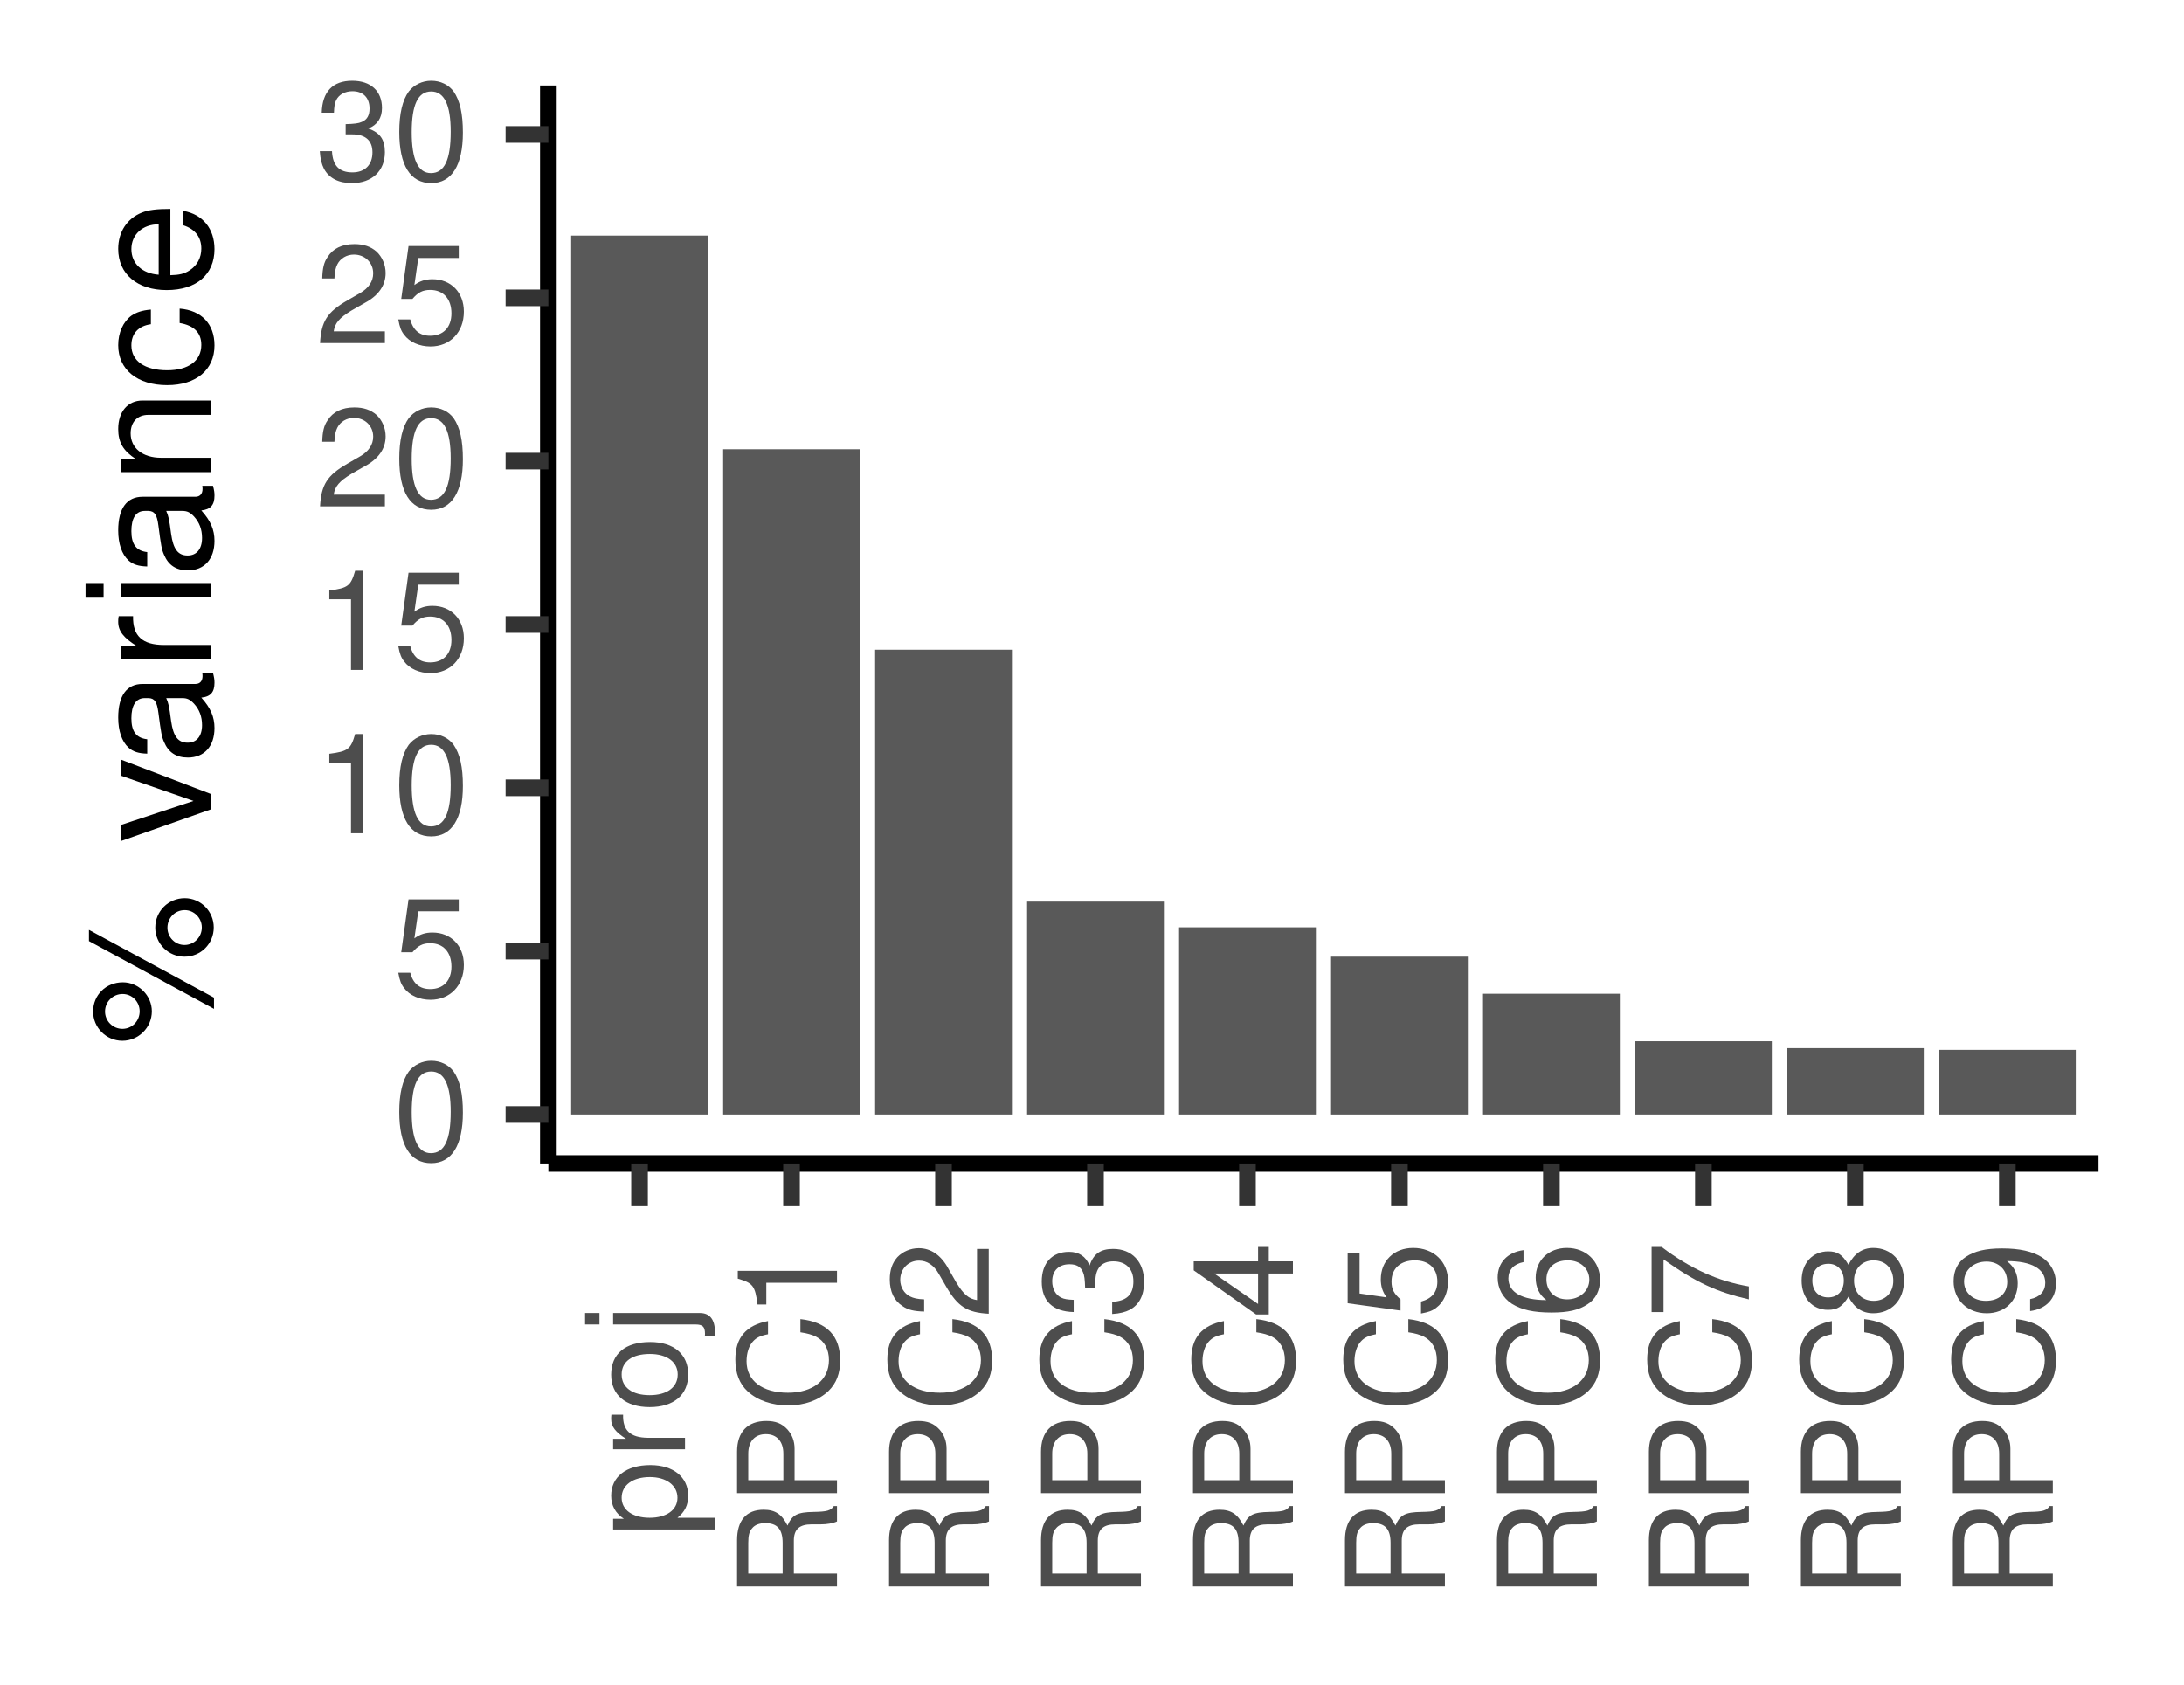
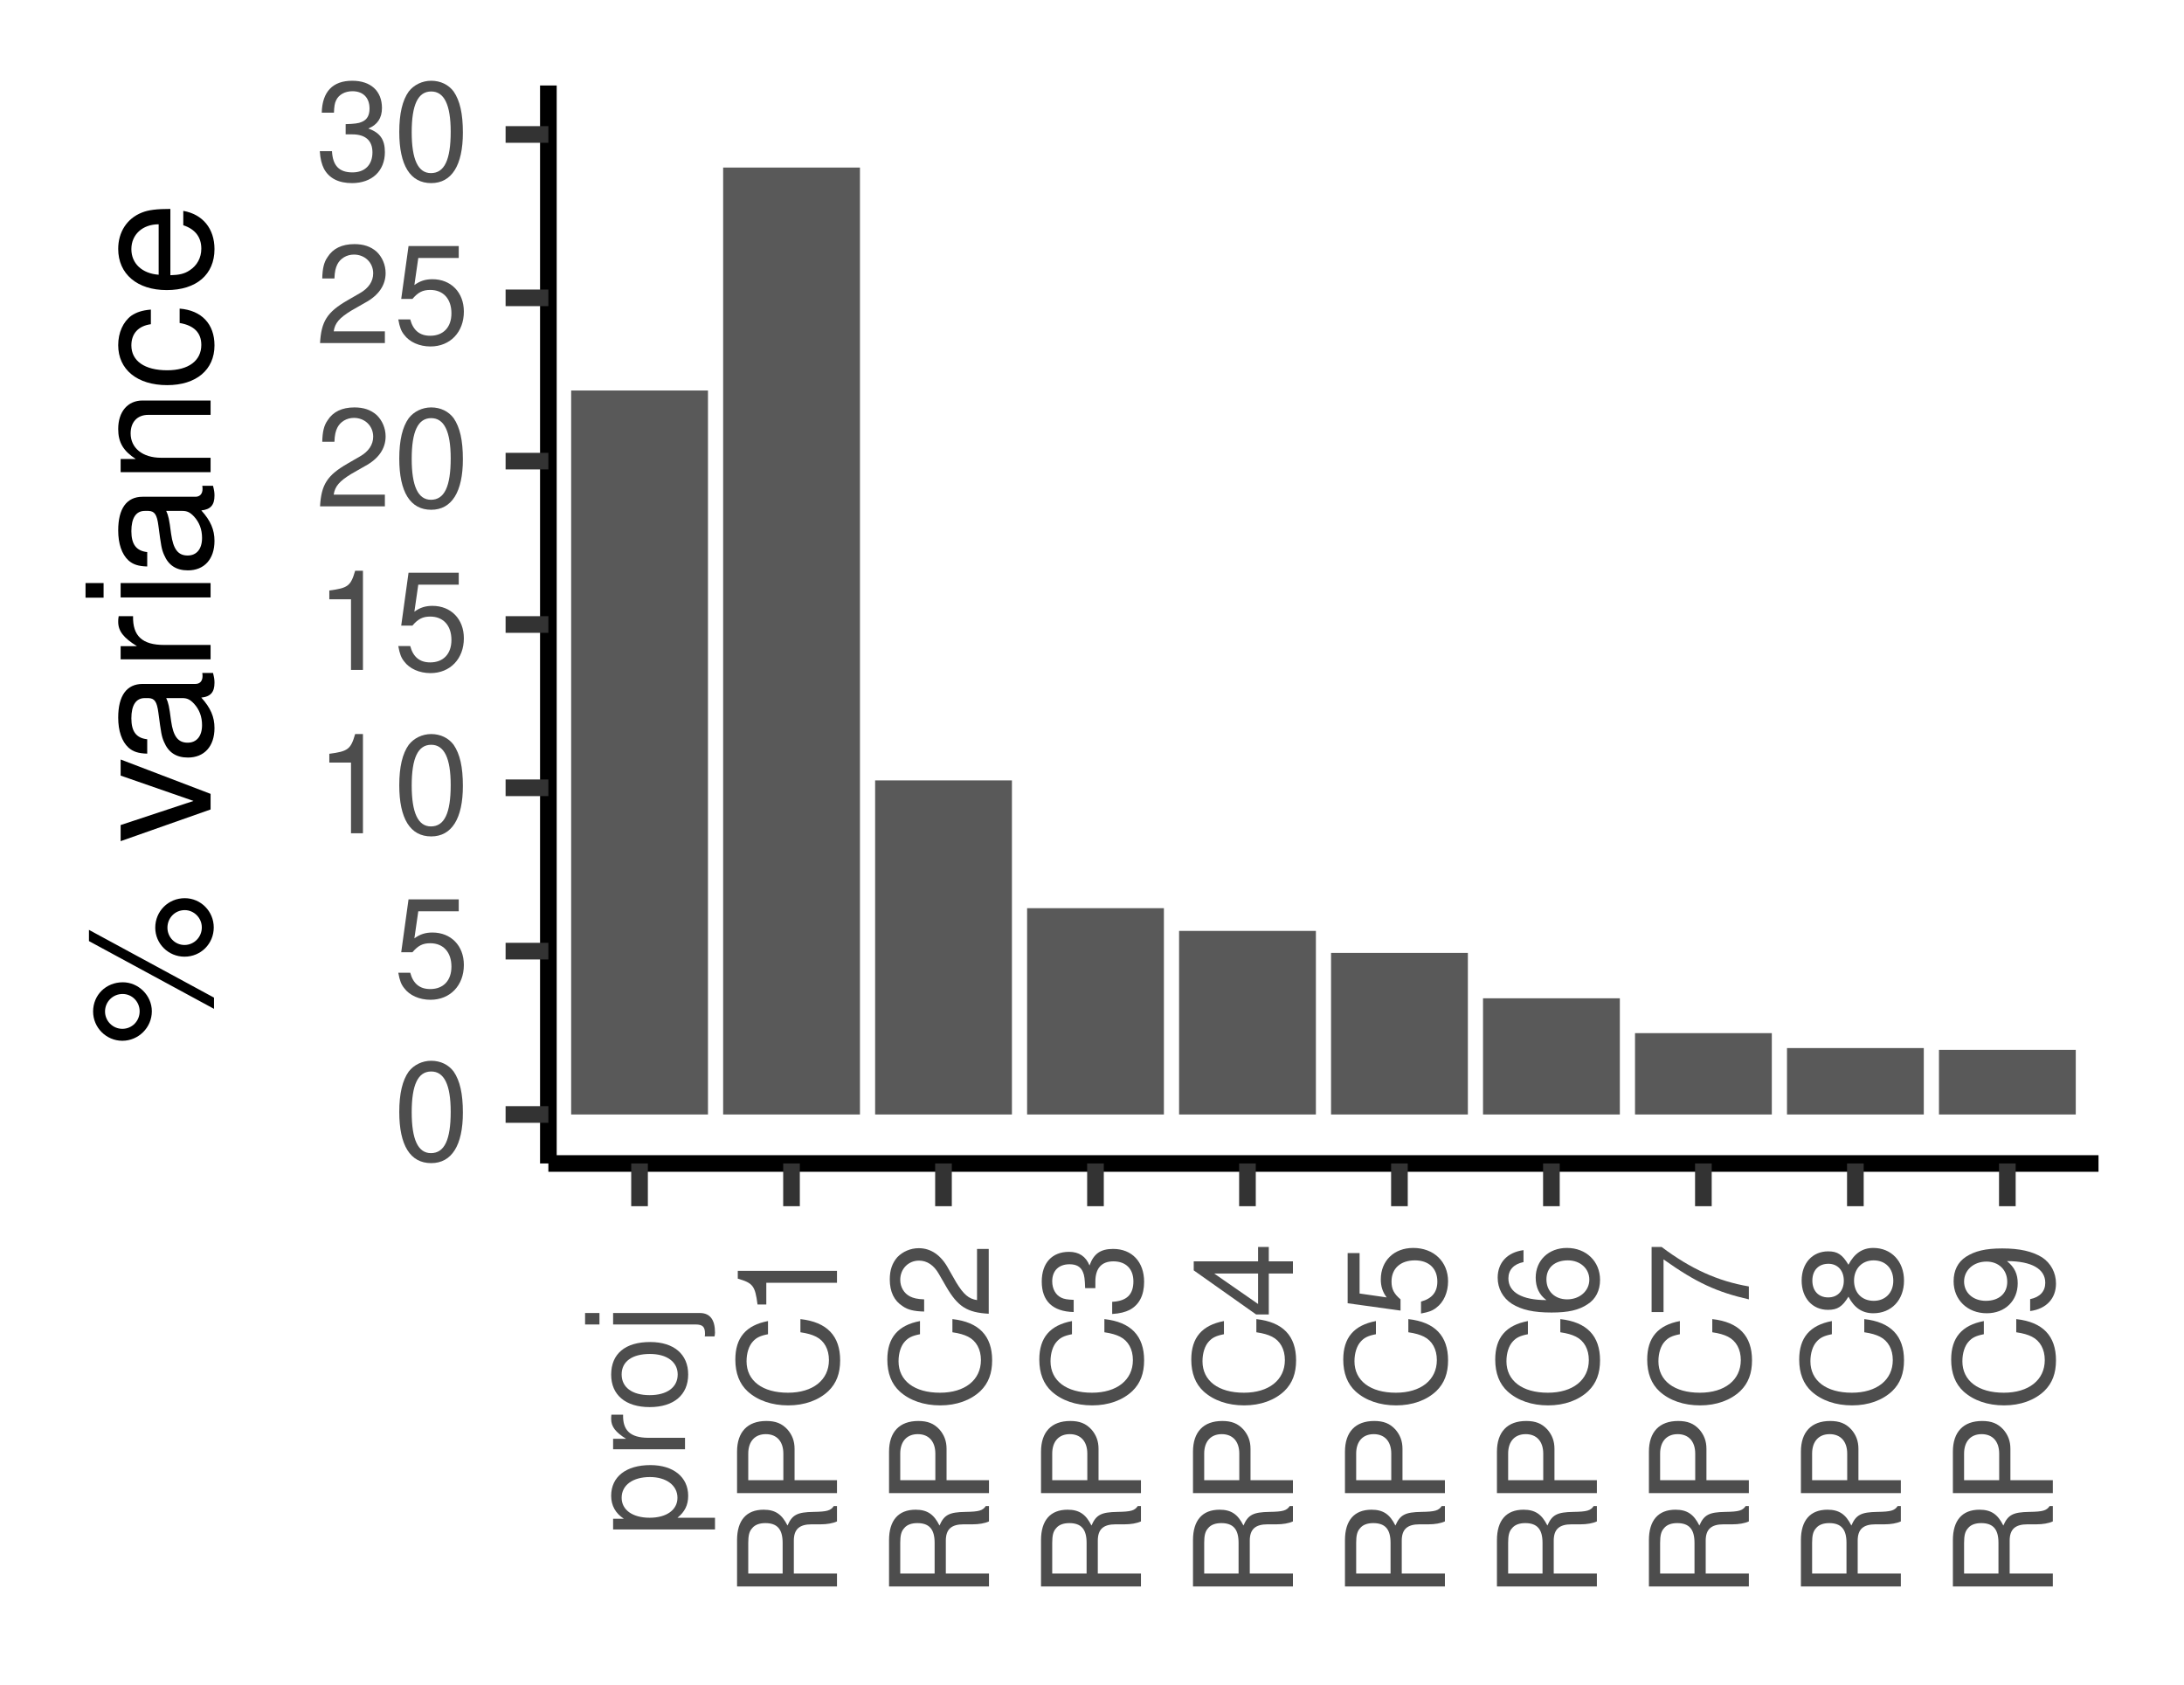
<svg xmlns="http://www.w3.org/2000/svg" xmlns:xlink="http://www.w3.org/1999/xlink" width="140pt" height="108pt" viewBox="0 0 140 108" version="1.1">
  <defs>
    <g>
      <symbol overflow="visible" id="glyph0-0">
        <path style="stroke:none;" d="" />
      </symbol>
      <symbol overflow="visible" id="glyph0-1">
        <path style="stroke:none;" d="M 2.422 -6.359 C 1.844 -6.359 1.312 -6.094 0.984 -5.672 C 0.578 -5.109 0.375 -4.25 0.375 -3.078 C 0.375 -0.938 1.078 0.203 2.422 0.203 C 3.734 0.203 4.453 -0.938 4.453 -3.031 C 4.453 -4.25 4.266 -5.078 3.859 -5.672 C 3.531 -6.109 3.016 -6.359 2.422 -6.359 Z M 2.422 -5.672 C 3.25 -5.672 3.672 -4.828 3.672 -3.094 C 3.672 -1.281 3.266 -0.438 2.406 -0.438 C 1.578 -0.438 1.172 -1.312 1.172 -3.062 C 1.172 -4.828 1.578 -5.672 2.422 -5.672 Z M 2.422 -5.672 " />
      </symbol>
      <symbol overflow="visible" id="glyph0-2">
        <path style="stroke:none;" d="M 4.188 -6.234 L 0.969 -6.234 L 0.5 -2.844 L 1.219 -2.844 C 1.578 -3.266 1.875 -3.422 2.359 -3.422 C 3.203 -3.422 3.719 -2.844 3.719 -1.922 C 3.719 -1.031 3.203 -0.484 2.359 -0.484 C 1.688 -0.484 1.266 -0.828 1.078 -1.531 L 0.312 -1.531 C 0.406 -1.016 0.5 -0.781 0.688 -0.547 C 1.031 -0.078 1.672 0.203 2.375 0.203 C 3.641 0.203 4.516 -0.719 4.516 -2.031 C 4.516 -3.266 3.688 -4.109 2.5 -4.109 C 2.062 -4.109 1.703 -4 1.344 -3.734 L 1.594 -5.469 L 4.188 -5.469 Z M 4.188 -6.234 " />
      </symbol>
      <symbol overflow="visible" id="glyph0-3">
        <path style="stroke:none;" d="M 2.281 -4.531 L 2.281 0 L 3.047 0 L 3.047 -6.359 L 2.547 -6.359 C 2.266 -5.391 2.094 -5.25 0.891 -5.094 L 0.891 -4.531 Z M 2.281 -4.531 " />
      </symbol>
      <symbol overflow="visible" id="glyph0-4">
        <path style="stroke:none;" d="M 4.453 -0.766 L 1.172 -0.766 C 1.25 -1.297 1.531 -1.625 2.297 -2.094 L 3.172 -2.594 C 4.047 -3.062 4.5 -3.719 4.5 -4.5 C 4.5 -5.031 4.281 -5.531 3.922 -5.875 C 3.547 -6.203 3.094 -6.359 2.5 -6.359 C 1.703 -6.359 1.125 -6.078 0.781 -5.531 C 0.547 -5.203 0.453 -4.797 0.438 -4.156 L 1.219 -4.156 C 1.234 -4.594 1.297 -4.844 1.406 -5.062 C 1.594 -5.438 2 -5.688 2.469 -5.688 C 3.172 -5.688 3.703 -5.172 3.703 -4.484 C 3.703 -3.969 3.406 -3.531 2.859 -3.219 L 2.047 -2.75 C 0.75 -2 0.375 -1.406 0.297 -0.016 L 4.453 -0.016 Z M 4.453 -0.766 " />
      </symbol>
      <symbol overflow="visible" id="glyph0-5">
        <path style="stroke:none;" d="M 1.938 -2.922 L 2.359 -2.922 C 3.203 -2.922 3.656 -2.531 3.656 -1.766 C 3.656 -0.969 3.172 -0.484 2.375 -0.484 C 1.516 -0.484 1.109 -0.922 1.062 -1.844 L 0.281 -1.844 C 0.312 -1.344 0.406 -1 0.547 -0.719 C 0.875 -0.109 1.484 0.203 2.344 0.203 C 3.625 0.203 4.453 -0.578 4.453 -1.781 C 4.453 -2.594 4.141 -3.031 3.391 -3.297 C 3.969 -3.531 4.266 -3.969 4.266 -4.609 C 4.266 -5.703 3.547 -6.359 2.359 -6.359 C 1.109 -6.359 0.438 -5.656 0.406 -4.312 L 1.188 -4.312 C 1.203 -4.703 1.234 -4.922 1.328 -5.109 C 1.5 -5.469 1.891 -5.688 2.375 -5.688 C 3.062 -5.688 3.469 -5.266 3.469 -4.578 C 3.469 -4.141 3.312 -3.859 2.969 -3.719 C 2.766 -3.625 2.484 -3.594 1.938 -3.578 Z M 1.938 -2.922 " />
      </symbol>
      <symbol overflow="visible" id="glyph1-0">
        <path style="stroke:none;" d="" />
      </symbol>
      <symbol overflow="visible" id="glyph1-1">
        <path style="stroke:none;" d="M 1.922 -0.469 L 1.922 -1.219 L -0.484 -1.219 C -0.016 -1.594 0.203 -2.031 0.203 -2.625 C 0.203 -3.828 -0.75 -4.594 -2.219 -4.594 C -3.781 -4.594 -4.734 -3.844 -4.734 -2.625 C -4.734 -2 -4.453 -1.5 -3.922 -1.156 L -4.609 -1.156 L -4.609 -0.469 Z M -4.062 -2.5 C -4.062 -3.312 -3.344 -3.828 -2.25 -3.828 C -1.203 -3.828 -0.484 -3.297 -0.484 -2.5 C -0.484 -1.719 -1.188 -1.219 -2.266 -1.219 C -3.359 -1.219 -4.062 -1.719 -4.062 -2.5 Z M -4.062 -2.5 " />
      </symbol>
      <symbol overflow="visible" id="glyph1-2">
        <path style="stroke:none;" d="M -4.609 -0.609 L 0 -0.609 L 0 -1.344 L -2.391 -1.344 C -3.5 -1.359 -4 -1.812 -3.969 -2.828 L -4.719 -2.828 C -4.734 -2.703 -4.734 -2.625 -4.734 -2.547 C -4.734 -2.062 -4.453 -1.703 -3.781 -1.281 L -4.609 -1.281 Z M -4.609 -0.609 " />
      </symbol>
      <symbol overflow="visible" id="glyph1-3">
        <path style="stroke:none;" d="M -4.734 -2.391 C -4.734 -1.094 -3.812 -0.312 -2.266 -0.312 C -0.719 -0.312 0.203 -1.094 0.203 -2.406 C 0.203 -3.703 -0.719 -4.484 -2.234 -4.484 C -3.828 -4.484 -4.734 -3.734 -4.734 -2.391 Z M -4.062 -2.406 C -4.062 -3.234 -3.391 -3.719 -2.25 -3.719 C -1.156 -3.719 -0.469 -3.203 -0.469 -2.406 C -0.469 -1.578 -1.156 -1.078 -2.266 -1.078 C -3.391 -1.078 -4.062 -1.578 -4.062 -2.406 Z M -4.062 -2.406 " />
      </symbol>
      <symbol overflow="visible" id="glyph1-4">
        <path style="stroke:none;" d="M -4.609 -0.609 L 0.672 -0.609 C 1.125 -0.609 1.281 -0.469 1.281 -0.016 C 1.281 0.031 1.281 0.062 1.266 0.156 L 1.891 0.156 C 1.906 0.078 1.922 0.031 1.922 -0.094 C 1.922 -0.922 1.594 -1.344 0.953 -1.344 L -4.609 -1.344 Z M -6.406 -1.344 L -6.406 -0.609 L -5.484 -0.609 L -5.484 -1.344 Z M -6.406 -1.344 " />
      </symbol>
      <symbol overflow="visible" id="glyph1-5">
        <path style="stroke:none;" d="M -2.766 -1.641 L -2.766 -3.75 C -2.766 -4.484 -2.406 -4.797 -1.625 -4.797 L -1.047 -4.797 C -0.656 -4.797 -0.266 -4.859 0 -4.984 L 0 -5.969 L -0.203 -5.969 C -0.406 -5.672 -0.641 -5.609 -1.5 -5.594 C -2.547 -5.578 -2.875 -5.406 -3.172 -4.719 C -3.531 -5.438 -3.953 -5.734 -4.703 -5.734 C -5.812 -5.734 -6.406 -5.047 -6.406 -3.781 L -6.406 -0.812 L 0 -0.812 L 0 -1.641 Z M -3.484 -1.641 L -5.688 -1.641 L -5.688 -3.609 C -5.688 -4.078 -5.625 -4.344 -5.438 -4.547 C -5.266 -4.766 -4.969 -4.875 -4.594 -4.875 C -3.828 -4.875 -3.484 -4.484 -3.484 -3.609 Z M -3.484 -1.641 " />
      </symbol>
      <symbol overflow="visible" id="glyph1-6">
        <path style="stroke:none;" d="M -2.719 -1.625 L -2.719 -3.641 C -2.719 -4.141 -2.875 -4.531 -3.172 -4.875 C -3.531 -5.266 -3.938 -5.422 -4.531 -5.422 C -5.734 -5.422 -6.406 -4.719 -6.406 -3.453 L -6.406 -0.797 L 0 -0.797 L 0 -1.625 Z M -3.438 -1.625 L -5.688 -1.625 L -5.688 -3.328 C -5.688 -4.109 -5.266 -4.578 -4.562 -4.578 C -3.859 -4.578 -3.438 -4.109 -3.438 -3.328 Z M -3.438 -1.625 " />
      </symbol>
      <symbol overflow="visible" id="glyph1-7">
        <path style="stroke:none;" d="M -4.422 -5.828 C -5.828 -5.562 -6.516 -4.766 -6.516 -3.359 C -6.516 -2.484 -6.25 -1.797 -5.719 -1.312 C -5.078 -0.734 -4.172 -0.422 -3.125 -0.422 C -2.078 -0.422 -1.172 -0.75 -0.547 -1.344 C -0.031 -1.844 0.203 -2.484 0.203 -3.312 C 0.203 -4.875 -0.641 -5.766 -2.344 -5.953 L -2.344 -5.109 C -1.906 -5.047 -1.594 -4.953 -1.344 -4.828 C -0.812 -4.562 -0.516 -4.016 -0.516 -3.328 C -0.516 -2.047 -1.547 -1.234 -3.141 -1.234 C -4.781 -1.234 -5.797 -2 -5.797 -3.25 C -5.797 -3.781 -5.641 -4.25 -5.391 -4.516 C -5.172 -4.766 -4.906 -4.891 -4.422 -4.984 Z M -4.422 -5.828 " />
      </symbol>
      <symbol overflow="visible" id="glyph1-8">
        <path style="stroke:none;" d="M -4.531 -2.281 L 0 -2.281 L 0 -3.047 L -6.359 -3.047 L -6.359 -2.547 C -5.391 -2.266 -5.25 -2.094 -5.094 -0.891 L -4.531 -0.891 Z M -4.531 -2.281 " />
      </symbol>
      <symbol overflow="visible" id="glyph1-9">
        <path style="stroke:none;" d="M -0.766 -4.453 L -0.766 -1.172 C -1.297 -1.25 -1.625 -1.531 -2.094 -2.297 L -2.594 -3.172 C -3.062 -4.047 -3.719 -4.5 -4.5 -4.5 C -5.031 -4.5 -5.531 -4.281 -5.875 -3.922 C -6.203 -3.547 -6.359 -3.094 -6.359 -2.5 C -6.359 -1.703 -6.078 -1.125 -5.531 -0.781 C -5.203 -0.547 -4.797 -0.453 -4.156 -0.438 L -4.156 -1.219 C -4.594 -1.234 -4.844 -1.297 -5.062 -1.406 C -5.438 -1.594 -5.688 -2 -5.688 -2.469 C -5.688 -3.172 -5.172 -3.703 -4.484 -3.703 C -3.969 -3.703 -3.531 -3.406 -3.219 -2.859 L -2.75 -2.047 C -2 -0.75 -1.406 -0.375 -0.016 -0.297 L -0.016 -4.453 Z M -0.766 -4.453 " />
      </symbol>
      <symbol overflow="visible" id="glyph1-10">
        <path style="stroke:none;" d="M -2.922 -1.938 L -2.922 -2.359 C -2.922 -3.203 -2.531 -3.656 -1.766 -3.656 C -0.969 -3.656 -0.484 -3.172 -0.484 -2.375 C -0.484 -1.516 -0.922 -1.109 -1.844 -1.062 L -1.844 -0.281 C -1.344 -0.312 -1 -0.406 -0.719 -0.547 C -0.109 -0.875 0.203 -1.484 0.203 -2.344 C 0.203 -3.625 -0.578 -4.453 -1.781 -4.453 C -2.594 -4.453 -3.031 -4.141 -3.297 -3.391 C -3.531 -3.969 -3.969 -4.266 -4.609 -4.266 C -5.703 -4.266 -6.359 -3.547 -6.359 -2.359 C -6.359 -1.109 -5.656 -0.438 -4.312 -0.406 L -4.312 -1.188 C -4.703 -1.203 -4.922 -1.234 -5.109 -1.328 C -5.469 -1.5 -5.688 -1.891 -5.688 -2.375 C -5.688 -3.062 -5.266 -3.469 -4.578 -3.469 C -4.141 -3.469 -3.859 -3.312 -3.719 -2.969 C -3.625 -2.766 -3.594 -2.484 -3.578 -1.938 Z M -2.922 -1.938 " />
      </symbol>
      <symbol overflow="visible" id="glyph1-11">
        <path style="stroke:none;" d="M -1.547 -2.875 L 0 -2.875 L 0 -3.656 L -1.547 -3.656 L -1.547 -4.578 L -2.234 -4.578 L -2.234 -3.656 L -6.359 -3.656 L -6.359 -3.078 L -2.359 -0.25 L -1.547 -0.25 Z M -2.234 -2.875 L -2.234 -0.922 L -5.047 -2.875 Z M -2.234 -2.875 " />
      </symbol>
      <symbol overflow="visible" id="glyph1-12">
        <path style="stroke:none;" d="M -6.234 -4.188 L -6.234 -0.969 L -2.844 -0.5 L -2.844 -1.219 C -3.266 -1.578 -3.422 -1.875 -3.422 -2.359 C -3.422 -3.203 -2.844 -3.719 -1.922 -3.719 C -1.031 -3.719 -0.484 -3.203 -0.484 -2.359 C -0.484 -1.688 -0.828 -1.266 -1.531 -1.078 L -1.531 -0.312 C -1.016 -0.406 -0.781 -0.5 -0.547 -0.688 C -0.078 -1.031 0.203 -1.672 0.203 -2.375 C 0.203 -3.641 -0.719 -4.516 -2.031 -4.516 C -3.266 -4.516 -4.109 -3.688 -4.109 -2.5 C -4.109 -2.062 -4 -1.703 -3.734 -1.344 L -5.469 -1.594 L -5.469 -4.188 Z M -6.234 -4.188 " />
      </symbol>
      <symbol overflow="visible" id="glyph1-13">
        <path style="stroke:none;" d="M -4.703 -4.375 C -5.75 -4.234 -6.359 -3.562 -6.359 -2.609 C -6.359 -1.922 -6.031 -1.312 -5.453 -0.938 C -4.828 -0.547 -4.062 -0.375 -2.906 -0.375 C -1.828 -0.375 -1.156 -0.531 -0.594 -0.906 C -0.078 -1.234 0.203 -1.781 0.203 -2.469 C 0.203 -3.656 -0.688 -4.516 -1.922 -4.516 C -3.094 -4.516 -3.922 -3.719 -3.922 -2.609 C -3.922 -1.984 -3.688 -1.5 -3.234 -1.172 C -4.797 -1.172 -5.672 -1.672 -5.672 -2.562 C -5.672 -3.109 -5.328 -3.484 -4.703 -3.609 Z M -3.234 -2.5 C -3.234 -3.25 -2.703 -3.719 -1.859 -3.719 C -1.062 -3.719 -0.484 -3.188 -0.484 -2.484 C -0.484 -1.766 -1.094 -1.219 -1.906 -1.219 C -2.688 -1.219 -3.234 -1.734 -3.234 -2.5 Z M -3.234 -2.5 " />
      </symbol>
      <symbol overflow="visible" id="glyph1-14">
        <path style="stroke:none;" d="M -6.234 -4.578 L -6.234 -0.406 L -5.469 -0.406 L -5.469 -3.781 C -3.359 -2.281 -2.047 -1.688 0 -1.219 L 0 -2.047 C -2 -2.391 -3.719 -3.172 -5.594 -4.578 Z M -6.234 -4.578 " />
      </symbol>
      <symbol overflow="visible" id="glyph1-15">
        <path style="stroke:none;" d="M -3.359 -3.438 C -3.75 -4.094 -4.062 -4.297 -4.656 -4.297 C -5.672 -4.297 -6.359 -3.531 -6.359 -2.422 C -6.359 -1.312 -5.672 -0.547 -4.672 -0.547 C -4.062 -0.547 -3.75 -0.75 -3.359 -1.391 C -2.984 -0.672 -2.469 -0.328 -1.766 -0.328 C -0.609 -0.328 0.203 -1.172 0.203 -2.422 C 0.203 -3.656 -0.609 -4.516 -1.766 -4.516 C -2.469 -4.516 -2.984 -4.156 -3.359 -3.438 Z M -5.672 -2.422 C -5.672 -3.078 -5.281 -3.5 -4.641 -3.5 C -4.047 -3.5 -3.656 -3.062 -3.656 -2.422 C -3.656 -1.766 -4.047 -1.344 -4.656 -1.344 C -5.281 -1.344 -5.672 -1.766 -5.672 -2.422 Z M -3 -2.422 C -3 -3.188 -2.484 -3.719 -1.75 -3.719 C -0.984 -3.719 -0.484 -3.203 -0.484 -2.406 C -0.484 -1.641 -1 -1.125 -1.734 -1.125 C -2.5 -1.125 -3 -1.641 -3 -2.422 Z M -3 -2.422 " />
      </symbol>
      <symbol overflow="visible" id="glyph1-16">
        <path style="stroke:none;" d="M -1.453 -0.469 C -0.406 -0.609 0.203 -1.281 0.203 -2.234 C 0.203 -2.922 -0.125 -3.547 -0.703 -3.922 C -1.328 -4.297 -2.109 -4.484 -3.25 -4.484 C -4.328 -4.484 -5 -4.312 -5.562 -3.953 C -6.094 -3.609 -6.359 -3.062 -6.359 -2.375 C -6.359 -1.188 -5.469 -0.328 -4.234 -0.328 C -3.062 -0.328 -2.25 -1.125 -2.25 -2.25 C -2.25 -2.844 -2.453 -3.281 -2.938 -3.672 C -1.359 -3.672 -0.484 -3.172 -0.484 -2.281 C -0.484 -1.734 -0.828 -1.359 -1.453 -1.234 Z M -5.688 -2.359 C -5.688 -3.094 -5.078 -3.641 -4.25 -3.641 C -3.469 -3.641 -2.922 -3.109 -2.922 -2.344 C -2.922 -1.594 -3.453 -1.125 -4.297 -1.125 C -5.109 -1.125 -5.688 -1.641 -5.688 -2.359 Z M -5.688 -2.359 " />
      </symbol>
      <symbol overflow="visible" id="glyph2-0">
        <path style="stroke:none;" d="" />
      </symbol>
      <symbol overflow="visible" id="glyph2-1">
        <path style="stroke:none;" d="M -7.531 -2.188 C -7.531 -1.156 -6.688 -0.312 -5.656 -0.312 C -4.625 -0.312 -3.766 -1.156 -3.766 -2.203 C -3.766 -3.219 -4.625 -4.062 -5.625 -4.062 C -6.703 -4.062 -7.531 -3.25 -7.531 -2.188 Z M -6.766 -2.188 C -6.766 -2.812 -6.266 -3.312 -5.641 -3.312 C -5.031 -3.312 -4.547 -2.812 -4.547 -2.203 C -4.547 -1.578 -5.031 -1.078 -5.656 -1.078 C -6.266 -1.078 -6.766 -1.578 -6.766 -2.188 Z M -7.797 -6.703 L 0.219 -2.359 L 0.219 -3.078 L -7.797 -7.422 Z M -3.547 -7.562 C -3.547 -6.531 -2.703 -5.703 -1.672 -5.703 C -0.625 -5.703 0.203 -6.531 0.203 -7.578 C 0.203 -8.609 -0.625 -9.453 -1.656 -9.453 C -2.703 -9.453 -3.547 -8.625 -3.547 -7.562 Z M -2.766 -7.562 C -2.766 -8.188 -2.281 -8.688 -1.656 -8.688 C -1.062 -8.688 -0.562 -8.188 -0.562 -7.578 C -0.562 -6.953 -1.062 -6.453 -1.672 -6.453 C -2.281 -6.453 -2.766 -6.953 -2.766 -7.562 Z M -2.766 -7.562 " />
      </symbol>
      <symbol overflow="visible" id="glyph2-2">
        <path style="stroke:none;" d="" />
      </symbol>
      <symbol overflow="visible" id="glyph2-3">
        <path style="stroke:none;" d="M 0 -3.141 L -5.766 -5.344 L -5.766 -4.312 L -1.094 -2.688 L -5.766 -1.141 L -5.766 -0.109 L 0 -2.141 Z M 0 -3.141 " />
      </symbol>
      <symbol overflow="visible" id="glyph2-4">
        <path style="stroke:none;" d="M -0.531 -5.891 C -0.516 -5.781 -0.516 -5.734 -0.516 -5.688 C -0.516 -5.375 -0.688 -5.188 -0.969 -5.188 L -4.359 -5.188 C -5.375 -5.188 -5.922 -4.438 -5.922 -3.031 C -5.922 -2.172 -5.688 -1.5 -5.266 -1.109 C -4.969 -0.844 -4.625 -0.734 -4.062 -0.719 L -4.062 -1.641 C -4.766 -1.719 -5.078 -2.141 -5.078 -2.984 C -5.078 -3.828 -4.781 -4.281 -4.219 -4.281 L -3.984 -4.281 C -3.594 -4.266 -3.438 -4.062 -3.344 -3.328 C -3.172 -2.031 -3.141 -1.828 -2.984 -1.469 C -2.703 -0.797 -2.203 -0.469 -1.453 -0.469 C -0.406 -0.469 0.25 -1.188 0.25 -2.359 C 0.25 -3.078 0 -3.656 -0.594 -4.312 C 0 -4.375 0.25 -4.656 0.25 -5.266 C 0.25 -5.453 0.234 -5.578 0.156 -5.891 Z M -1.812 -4.281 C -1.5 -4.281 -1.312 -4.188 -1.062 -3.922 C -0.719 -3.547 -0.547 -3.094 -0.547 -2.547 C -0.547 -1.844 -0.891 -1.422 -1.469 -1.422 C -2.078 -1.422 -2.391 -1.812 -2.531 -2.812 C -2.656 -3.781 -2.703 -3.969 -2.844 -4.281 Z M -1.812 -4.281 " />
      </symbol>
      <symbol overflow="visible" id="glyph2-5">
        <path style="stroke:none;" d="M -5.766 -0.766 L 0 -0.766 L 0 -1.688 L -2.984 -1.688 C -4.375 -1.688 -5 -2.266 -4.969 -3.531 L -5.891 -3.531 C -5.922 -3.375 -5.922 -3.281 -5.922 -3.172 C -5.922 -2.578 -5.578 -2.141 -4.719 -1.609 L -5.766 -1.609 Z M -5.766 -0.766 " />
      </symbol>
      <symbol overflow="visible" id="glyph2-6">
        <path style="stroke:none;" d="M -5.766 -1.656 L -5.766 -0.734 L 0 -0.734 L 0 -1.656 Z M -8.016 -1.656 L -8.016 -0.719 L -6.859 -0.719 L -6.859 -1.656 Z M -8.016 -1.656 " />
      </symbol>
      <symbol overflow="visible" id="glyph2-7">
        <path style="stroke:none;" d="M -5.766 -0.766 L 0 -0.766 L 0 -1.688 L -3.172 -1.688 C -4.359 -1.688 -5.125 -2.312 -5.125 -3.25 C -5.125 -3.984 -4.688 -4.438 -4 -4.438 L 0 -4.438 L 0 -5.359 L -4.359 -5.359 C -5.312 -5.359 -5.922 -4.641 -5.922 -3.531 C -5.922 -2.672 -5.594 -2.125 -4.797 -1.609 L -5.766 -1.609 Z M -5.766 -0.766 " />
      </symbol>
      <symbol overflow="visible" id="glyph2-8">
        <path style="stroke:none;" d="M -3.828 -5.188 C -4.391 -5.141 -4.75 -5.016 -5.078 -4.797 C -5.609 -4.406 -5.922 -3.703 -5.922 -2.906 C -5.922 -1.344 -4.703 -0.344 -2.781 -0.344 C -0.922 -0.344 0.25 -1.328 0.25 -2.891 C 0.25 -4.266 -0.578 -5.141 -1.984 -5.25 L -1.984 -4.328 C -1.062 -4.172 -0.594 -3.703 -0.594 -2.922 C -0.594 -1.906 -1.422 -1.297 -2.781 -1.297 C -4.219 -1.297 -5.078 -1.891 -5.078 -2.891 C -5.078 -3.656 -4.625 -4.141 -3.828 -4.25 Z M -3.828 -5.188 " />
      </symbol>
      <symbol overflow="visible" id="glyph2-9">
        <path style="stroke:none;" d="M -2.578 -5.641 C -3.453 -5.641 -3.984 -5.578 -4.406 -5.406 C -5.359 -5.031 -5.922 -4.156 -5.922 -3.078 C -5.922 -1.469 -4.703 -0.438 -2.812 -0.438 C -0.906 -0.438 0.25 -1.438 0.25 -3.062 C 0.25 -4.375 -0.5 -5.297 -1.75 -5.516 L -1.75 -4.594 C -0.984 -4.344 -0.594 -3.828 -0.594 -3.094 C -0.594 -2.516 -0.859 -2.016 -1.344 -1.703 C -1.672 -1.484 -2 -1.406 -2.578 -1.391 Z M -3.328 -1.422 C -4.391 -1.5 -5.078 -2.141 -5.078 -3.062 C -5.078 -4 -4.359 -4.656 -3.328 -4.656 Z M -3.328 -1.422 " />
      </symbol>
    </g>
    <clipPath id="clip1">
      <path d="M 35.152 5.48 L 134.523 5.48 L 134.523 74.59 L 35.152 74.59 Z M 35.152 5.48 " />
    </clipPath>
  </defs>
-   <g id="surface7593">
+   <g id="surface7660">
    <rect x="0" y="0" width="140" height="108" style="fill:rgb(100%,100%,100%);fill-opacity:1;stroke:none;" />
    <rect x="0" y="0" width="140" height="108" style="fill:rgb(100%,100%,100%);fill-opacity:1;stroke:none;" />
    <path style="fill:none;stroke-width:1.067;stroke-linecap:round;stroke-linejoin:round;stroke:rgb(100%,100%,100%);stroke-opacity:1;stroke-miterlimit:10;" d="M 0 108 L 140 108 L 140 0 L 0 0 Z M 0 108 " />
    <g clip-path="url(#clip1)" clip-rule="nonzero">
      <path style=" stroke:none;fill-rule:nonzero;fill:rgb(100%,100%,100%);fill-opacity:1;" d="M 35.152 74.59 L 134.523 74.59 L 134.523 5.48 L 35.152 5.48 Z M 35.152 74.59 " />
    </g>
-     <path style=" stroke:none;fill-rule:nonzero;fill:rgb(34.902%,34.902%,34.902%);fill-opacity:1;" d="M 36.613 71.449 L 45.383 71.449 L 45.383 15.105 L 36.613 15.105 Z M 36.613 71.449 " />
-     <path style=" stroke:none;fill-rule:nonzero;fill:rgb(34.902%,34.902%,34.902%);fill-opacity:1;" d="M 46.355 71.449 L 55.125 71.449 L 55.125 28.801 L 46.355 28.801 Z M 46.355 71.449 " />
-     <path style=" stroke:none;fill-rule:nonzero;fill:rgb(34.902%,34.902%,34.902%);fill-opacity:1;" d="M 56.098 71.449 L 64.867 71.449 L 64.867 41.652 L 56.098 41.652 Z M 56.098 71.449 " />
-     <path style=" stroke:none;fill-rule:nonzero;fill:rgb(34.902%,34.902%,34.902%);fill-opacity:1;" d="M 65.84 71.449 L 74.609 71.449 L 74.609 57.801 L 65.84 57.801 Z M 65.84 71.449 " />
-     <path style=" stroke:none;fill-rule:nonzero;fill:rgb(34.902%,34.902%,34.902%);fill-opacity:1;" d="M 75.582 71.449 L 84.352 71.449 L 84.352 59.449 L 75.582 59.449 Z M 75.582 71.449 " />
-     <path style=" stroke:none;fill-rule:nonzero;fill:rgb(34.902%,34.902%,34.902%);fill-opacity:1;" d="M 85.324 71.449 L 94.094 71.449 L 94.094 61.332 L 85.324 61.332 Z M 85.324 71.449 " />
-     <path style=" stroke:none;fill-rule:nonzero;fill:rgb(34.902%,34.902%,34.902%);fill-opacity:1;" d="M 95.066 71.449 L 103.836 71.449 L 103.836 63.707 L 95.066 63.707 Z M 95.066 71.449 " />
-     <path style=" stroke:none;fill-rule:nonzero;fill:rgb(34.902%,34.902%,34.902%);fill-opacity:1;" d="M 104.809 71.449 L 113.578 71.449 L 113.578 66.754 L 104.809 66.754 Z M 104.809 71.449 " />
-     <path style=" stroke:none;fill-rule:nonzero;fill:rgb(34.902%,34.902%,34.902%);fill-opacity:1;" d="M 114.551 71.449 L 123.32 71.449 L 123.32 67.195 L 114.551 67.195 Z M 114.551 71.449 " />
+     <path style=" stroke:none;fill-rule:nonzero;fill:rgb(34.902%,34.902%,34.902%);fill-opacity:1;" d="M 36.613 71.449 L 45.383 71.449 L 45.383 25.035 L 36.613 25.035 Z M 36.613 71.449 " />
+     <path style=" stroke:none;fill-rule:nonzero;fill:rgb(34.902%,34.902%,34.902%);fill-opacity:1;" d="M 46.355 71.449 L 55.125 71.449 L 55.125 10.742 L 46.355 10.742 Z M 46.355 71.449 " />
+     <path style=" stroke:none;fill-rule:nonzero;fill:rgb(34.902%,34.902%,34.902%);fill-opacity:1;" d="M 56.098 71.449 L 64.867 71.449 L 64.867 50.031 L 56.098 50.031 Z M 56.098 71.449 " />
+     <path style=" stroke:none;fill-rule:nonzero;fill:rgb(34.902%,34.902%,34.902%);fill-opacity:1;" d="M 65.84 71.449 L 74.609 71.449 L 74.609 58.223 L 65.84 58.223 Z M 65.84 71.449 " />
+     <path style=" stroke:none;fill-rule:nonzero;fill:rgb(34.902%,34.902%,34.902%);fill-opacity:1;" d="M 75.582 71.449 L 84.352 71.449 L 84.352 59.68 L 75.582 59.68 Z M 75.582 71.449 " />
+     <path style=" stroke:none;fill-rule:nonzero;fill:rgb(34.902%,34.902%,34.902%);fill-opacity:1;" d="M 85.324 71.449 L 94.094 71.449 L 94.094 61.09 L 85.324 61.09 Z M 85.324 71.449 " />
+     <path style=" stroke:none;fill-rule:nonzero;fill:rgb(34.902%,34.902%,34.902%);fill-opacity:1;" d="M 95.066 71.449 L 103.836 71.449 L 103.836 64 L 95.066 64 Z M 95.066 71.449 " />
+     <path style=" stroke:none;fill-rule:nonzero;fill:rgb(34.902%,34.902%,34.902%);fill-opacity:1;" d="M 104.809 71.449 L 113.578 71.449 L 113.578 66.234 L 104.809 66.234 Z M 104.809 71.449 " />
+     <path style=" stroke:none;fill-rule:nonzero;fill:rgb(34.902%,34.902%,34.902%);fill-opacity:1;" d="M 114.551 71.449 L 123.32 71.449 L 123.32 67.191 L 114.551 67.191 Z M 114.551 71.449 " />
    <path style=" stroke:none;fill-rule:nonzero;fill:rgb(34.902%,34.902%,34.902%);fill-opacity:1;" d="M 124.293 71.449 L 133.062 71.449 L 133.062 67.305 L 124.293 67.305 Z M 124.293 71.449 " />
    <path style="fill:none;stroke-width:1.067;stroke-linecap:butt;stroke-linejoin:round;stroke:rgb(0%,0%,0%);stroke-opacity:1;stroke-miterlimit:10;" d="M 35.152 74.59 L 35.152 5.48 " />
    <g style="fill:rgb(30.196%,30.196%,30.196%);fill-opacity:1;">
      <use xlink:href="#glyph0-1" x="25.219" y="74.364" />
    </g>
    <g style="fill:rgb(30.196%,30.196%,30.196%);fill-opacity:1;">
      <use xlink:href="#glyph0-2" x="25.219" y="63.892" />
    </g>
    <g style="fill:rgb(30.196%,30.196%,30.196%);fill-opacity:1;">
      <use xlink:href="#glyph0-3" x="20.219" y="53.419" />
      <use xlink:href="#glyph0-1" x="25.219" y="53.419" />
    </g>
    <g style="fill:rgb(30.196%,30.196%,30.196%);fill-opacity:1;">
      <use xlink:href="#glyph0-3" x="20.219" y="42.95" />
      <use xlink:href="#glyph0-2" x="25.219" y="42.95" />
    </g>
    <g style="fill:rgb(30.196%,30.196%,30.196%);fill-opacity:1;">
      <use xlink:href="#glyph0-4" x="20.219" y="32.478" />
      <use xlink:href="#glyph0-1" x="25.219" y="32.478" />
    </g>
    <g style="fill:rgb(30.196%,30.196%,30.196%);fill-opacity:1;">
      <use xlink:href="#glyph0-4" x="20.219" y="22.009" />
      <use xlink:href="#glyph0-2" x="25.219" y="22.009" />
    </g>
    <g style="fill:rgb(30.196%,30.196%,30.196%);fill-opacity:1;">
      <use xlink:href="#glyph0-5" x="20.219" y="11.536" />
      <use xlink:href="#glyph0-1" x="25.219" y="11.536" />
    </g>
    <path style="fill:none;stroke-width:1.067;stroke-linecap:butt;stroke-linejoin:round;stroke:rgb(20%,20%,20%);stroke-opacity:1;stroke-miterlimit:10;" d="M 32.41 71.449 L 35.152 71.449 " />
    <path style="fill:none;stroke-width:1.067;stroke-linecap:butt;stroke-linejoin:round;stroke:rgb(20%,20%,20%);stroke-opacity:1;stroke-miterlimit:10;" d="M 32.41 60.977 L 35.152 60.977 " />
    <path style="fill:none;stroke-width:1.067;stroke-linecap:butt;stroke-linejoin:round;stroke:rgb(20%,20%,20%);stroke-opacity:1;stroke-miterlimit:10;" d="M 32.41 50.504 L 35.152 50.504 " />
    <path style="fill:none;stroke-width:1.067;stroke-linecap:butt;stroke-linejoin:round;stroke:rgb(20%,20%,20%);stroke-opacity:1;stroke-miterlimit:10;" d="M 32.41 40.035 L 35.152 40.035 " />
    <path style="fill:none;stroke-width:1.067;stroke-linecap:butt;stroke-linejoin:round;stroke:rgb(20%,20%,20%);stroke-opacity:1;stroke-miterlimit:10;" d="M 32.41 29.562 L 35.152 29.562 " />
    <path style="fill:none;stroke-width:1.067;stroke-linecap:butt;stroke-linejoin:round;stroke:rgb(20%,20%,20%);stroke-opacity:1;stroke-miterlimit:10;" d="M 32.41 19.094 L 35.152 19.094 " />
    <path style="fill:none;stroke-width:1.067;stroke-linecap:butt;stroke-linejoin:round;stroke:rgb(20%,20%,20%);stroke-opacity:1;stroke-miterlimit:10;" d="M 32.41 8.621 L 35.152 8.621 " />
    <path style="fill:none;stroke-width:1.067;stroke-linecap:butt;stroke-linejoin:round;stroke:rgb(0%,0%,0%);stroke-opacity:1;stroke-miterlimit:10;" d="M 35.152 74.59 L 134.52 74.59 " />
    <path style="fill:none;stroke-width:1.067;stroke-linecap:butt;stroke-linejoin:round;stroke:rgb(20%,20%,20%);stroke-opacity:1;stroke-miterlimit:10;" d="M 40.996 77.328 L 40.996 74.59 " />
    <path style="fill:none;stroke-width:1.067;stroke-linecap:butt;stroke-linejoin:round;stroke:rgb(20%,20%,20%);stroke-opacity:1;stroke-miterlimit:10;" d="M 50.738 77.328 L 50.738 74.59 " />
    <path style="fill:none;stroke-width:1.067;stroke-linecap:butt;stroke-linejoin:round;stroke:rgb(20%,20%,20%);stroke-opacity:1;stroke-miterlimit:10;" d="M 60.48 77.328 L 60.48 74.59 " />
    <path style="fill:none;stroke-width:1.067;stroke-linecap:butt;stroke-linejoin:round;stroke:rgb(20%,20%,20%);stroke-opacity:1;stroke-miterlimit:10;" d="M 70.223 77.328 L 70.223 74.59 " />
    <path style="fill:none;stroke-width:1.067;stroke-linecap:butt;stroke-linejoin:round;stroke:rgb(20%,20%,20%);stroke-opacity:1;stroke-miterlimit:10;" d="M 79.965 77.328 L 79.965 74.59 " />
    <path style="fill:none;stroke-width:1.067;stroke-linecap:butt;stroke-linejoin:round;stroke:rgb(20%,20%,20%);stroke-opacity:1;stroke-miterlimit:10;" d="M 89.707 77.328 L 89.707 74.59 " />
    <path style="fill:none;stroke-width:1.067;stroke-linecap:butt;stroke-linejoin:round;stroke:rgb(20%,20%,20%);stroke-opacity:1;stroke-miterlimit:10;" d="M 99.449 77.328 L 99.449 74.59 " />
    <path style="fill:none;stroke-width:1.067;stroke-linecap:butt;stroke-linejoin:round;stroke:rgb(20%,20%,20%);stroke-opacity:1;stroke-miterlimit:10;" d="M 109.191 77.328 L 109.191 74.59 " />
    <path style="fill:none;stroke-width:1.067;stroke-linecap:butt;stroke-linejoin:round;stroke:rgb(20%,20%,20%);stroke-opacity:1;stroke-miterlimit:10;" d="M 118.934 77.328 L 118.934 74.59 " />
    <path style="fill:none;stroke-width:1.067;stroke-linecap:butt;stroke-linejoin:round;stroke:rgb(20%,20%,20%);stroke-opacity:1;stroke-miterlimit:10;" d="M 128.676 77.328 L 128.676 74.59 " />
    <g style="fill:rgb(30.196%,30.196%,30.196%);fill-opacity:1;">
      <use xlink:href="#glyph1-1" x="43.911" y="98.52" />
      <use xlink:href="#glyph1-2" x="43.911" y="93.52" />
      <use xlink:href="#glyph1-3" x="43.911" y="90.52" />
      <use xlink:href="#glyph1-4" x="43.911" y="85.52" />
    </g>
    <g style="fill:rgb(30.196%,30.196%,30.196%);fill-opacity:1;">
      <use xlink:href="#glyph1-5" x="53.653" y="102.52" />
      <use xlink:href="#glyph1-6" x="53.653" y="96.52" />
      <use xlink:href="#glyph1-7" x="53.653" y="90.52" />
      <use xlink:href="#glyph1-8" x="53.653" y="84.52" />
    </g>
    <g style="fill:rgb(30.196%,30.196%,30.196%);fill-opacity:1;">
      <use xlink:href="#glyph1-5" x="63.396" y="102.52" />
      <use xlink:href="#glyph1-6" x="63.396" y="96.52" />
      <use xlink:href="#glyph1-7" x="63.396" y="90.52" />
      <use xlink:href="#glyph1-9" x="63.396" y="84.52" />
    </g>
    <g style="fill:rgb(30.196%,30.196%,30.196%);fill-opacity:1;">
      <use xlink:href="#glyph1-5" x="73.138" y="102.52" />
      <use xlink:href="#glyph1-6" x="73.138" y="96.52" />
      <use xlink:href="#glyph1-7" x="73.138" y="90.52" />
      <use xlink:href="#glyph1-10" x="73.138" y="84.52" />
    </g>
    <g style="fill:rgb(30.196%,30.196%,30.196%);fill-opacity:1;">
      <use xlink:href="#glyph1-5" x="82.88" y="102.52" />
      <use xlink:href="#glyph1-6" x="82.88" y="96.52" />
      <use xlink:href="#glyph1-7" x="82.88" y="90.52" />
      <use xlink:href="#glyph1-11" x="82.88" y="84.52" />
    </g>
    <g style="fill:rgb(30.196%,30.196%,30.196%);fill-opacity:1;">
      <use xlink:href="#glyph1-5" x="92.622" y="102.52" />
      <use xlink:href="#glyph1-6" x="92.622" y="96.52" />
      <use xlink:href="#glyph1-7" x="92.622" y="90.52" />
      <use xlink:href="#glyph1-12" x="92.622" y="84.52" />
    </g>
    <g style="fill:rgb(30.196%,30.196%,30.196%);fill-opacity:1;">
      <use xlink:href="#glyph1-5" x="102.364" y="102.52" />
      <use xlink:href="#glyph1-6" x="102.364" y="96.52" />
      <use xlink:href="#glyph1-7" x="102.364" y="90.52" />
      <use xlink:href="#glyph1-13" x="102.364" y="84.52" />
    </g>
    <g style="fill:rgb(30.196%,30.196%,30.196%);fill-opacity:1;">
      <use xlink:href="#glyph1-5" x="112.106" y="102.52" />
      <use xlink:href="#glyph1-6" x="112.106" y="96.52" />
      <use xlink:href="#glyph1-7" x="112.106" y="90.52" />
      <use xlink:href="#glyph1-14" x="112.106" y="84.52" />
    </g>
    <g style="fill:rgb(30.196%,30.196%,30.196%);fill-opacity:1;">
      <use xlink:href="#glyph1-5" x="121.849" y="102.52" />
      <use xlink:href="#glyph1-6" x="121.849" y="96.52" />
      <use xlink:href="#glyph1-7" x="121.849" y="90.52" />
      <use xlink:href="#glyph1-15" x="121.849" y="84.52" />
    </g>
    <g style="fill:rgb(30.196%,30.196%,30.196%);fill-opacity:1;">
      <use xlink:href="#glyph1-5" x="131.591" y="102.52" />
      <use xlink:href="#glyph1-6" x="131.591" y="96.52" />
      <use xlink:href="#glyph1-7" x="131.591" y="90.52" />
      <use xlink:href="#glyph1-16" x="131.591" y="84.52" />
    </g>
    <g style="fill:rgb(0%,0%,0%);fill-opacity:1;">
      <use xlink:href="#glyph2-1" x="13.499" y="67.035" />
      <use xlink:href="#glyph2-2" x="13.499" y="57.035" />
      <use xlink:href="#glyph2-3" x="13.499" y="54.035" />
      <use xlink:href="#glyph2-4" x="13.499" y="49.035" />
      <use xlink:href="#glyph2-5" x="13.499" y="43.035" />
      <use xlink:href="#glyph2-6" x="13.499" y="39.035" />
      <use xlink:href="#glyph2-4" x="13.499" y="37.035" />
      <use xlink:href="#glyph2-7" x="13.499" y="31.035" />
      <use xlink:href="#glyph2-8" x="13.499" y="25.035" />
      <use xlink:href="#glyph2-9" x="13.499" y="19.035" />
    </g>
  </g>
</svg>
